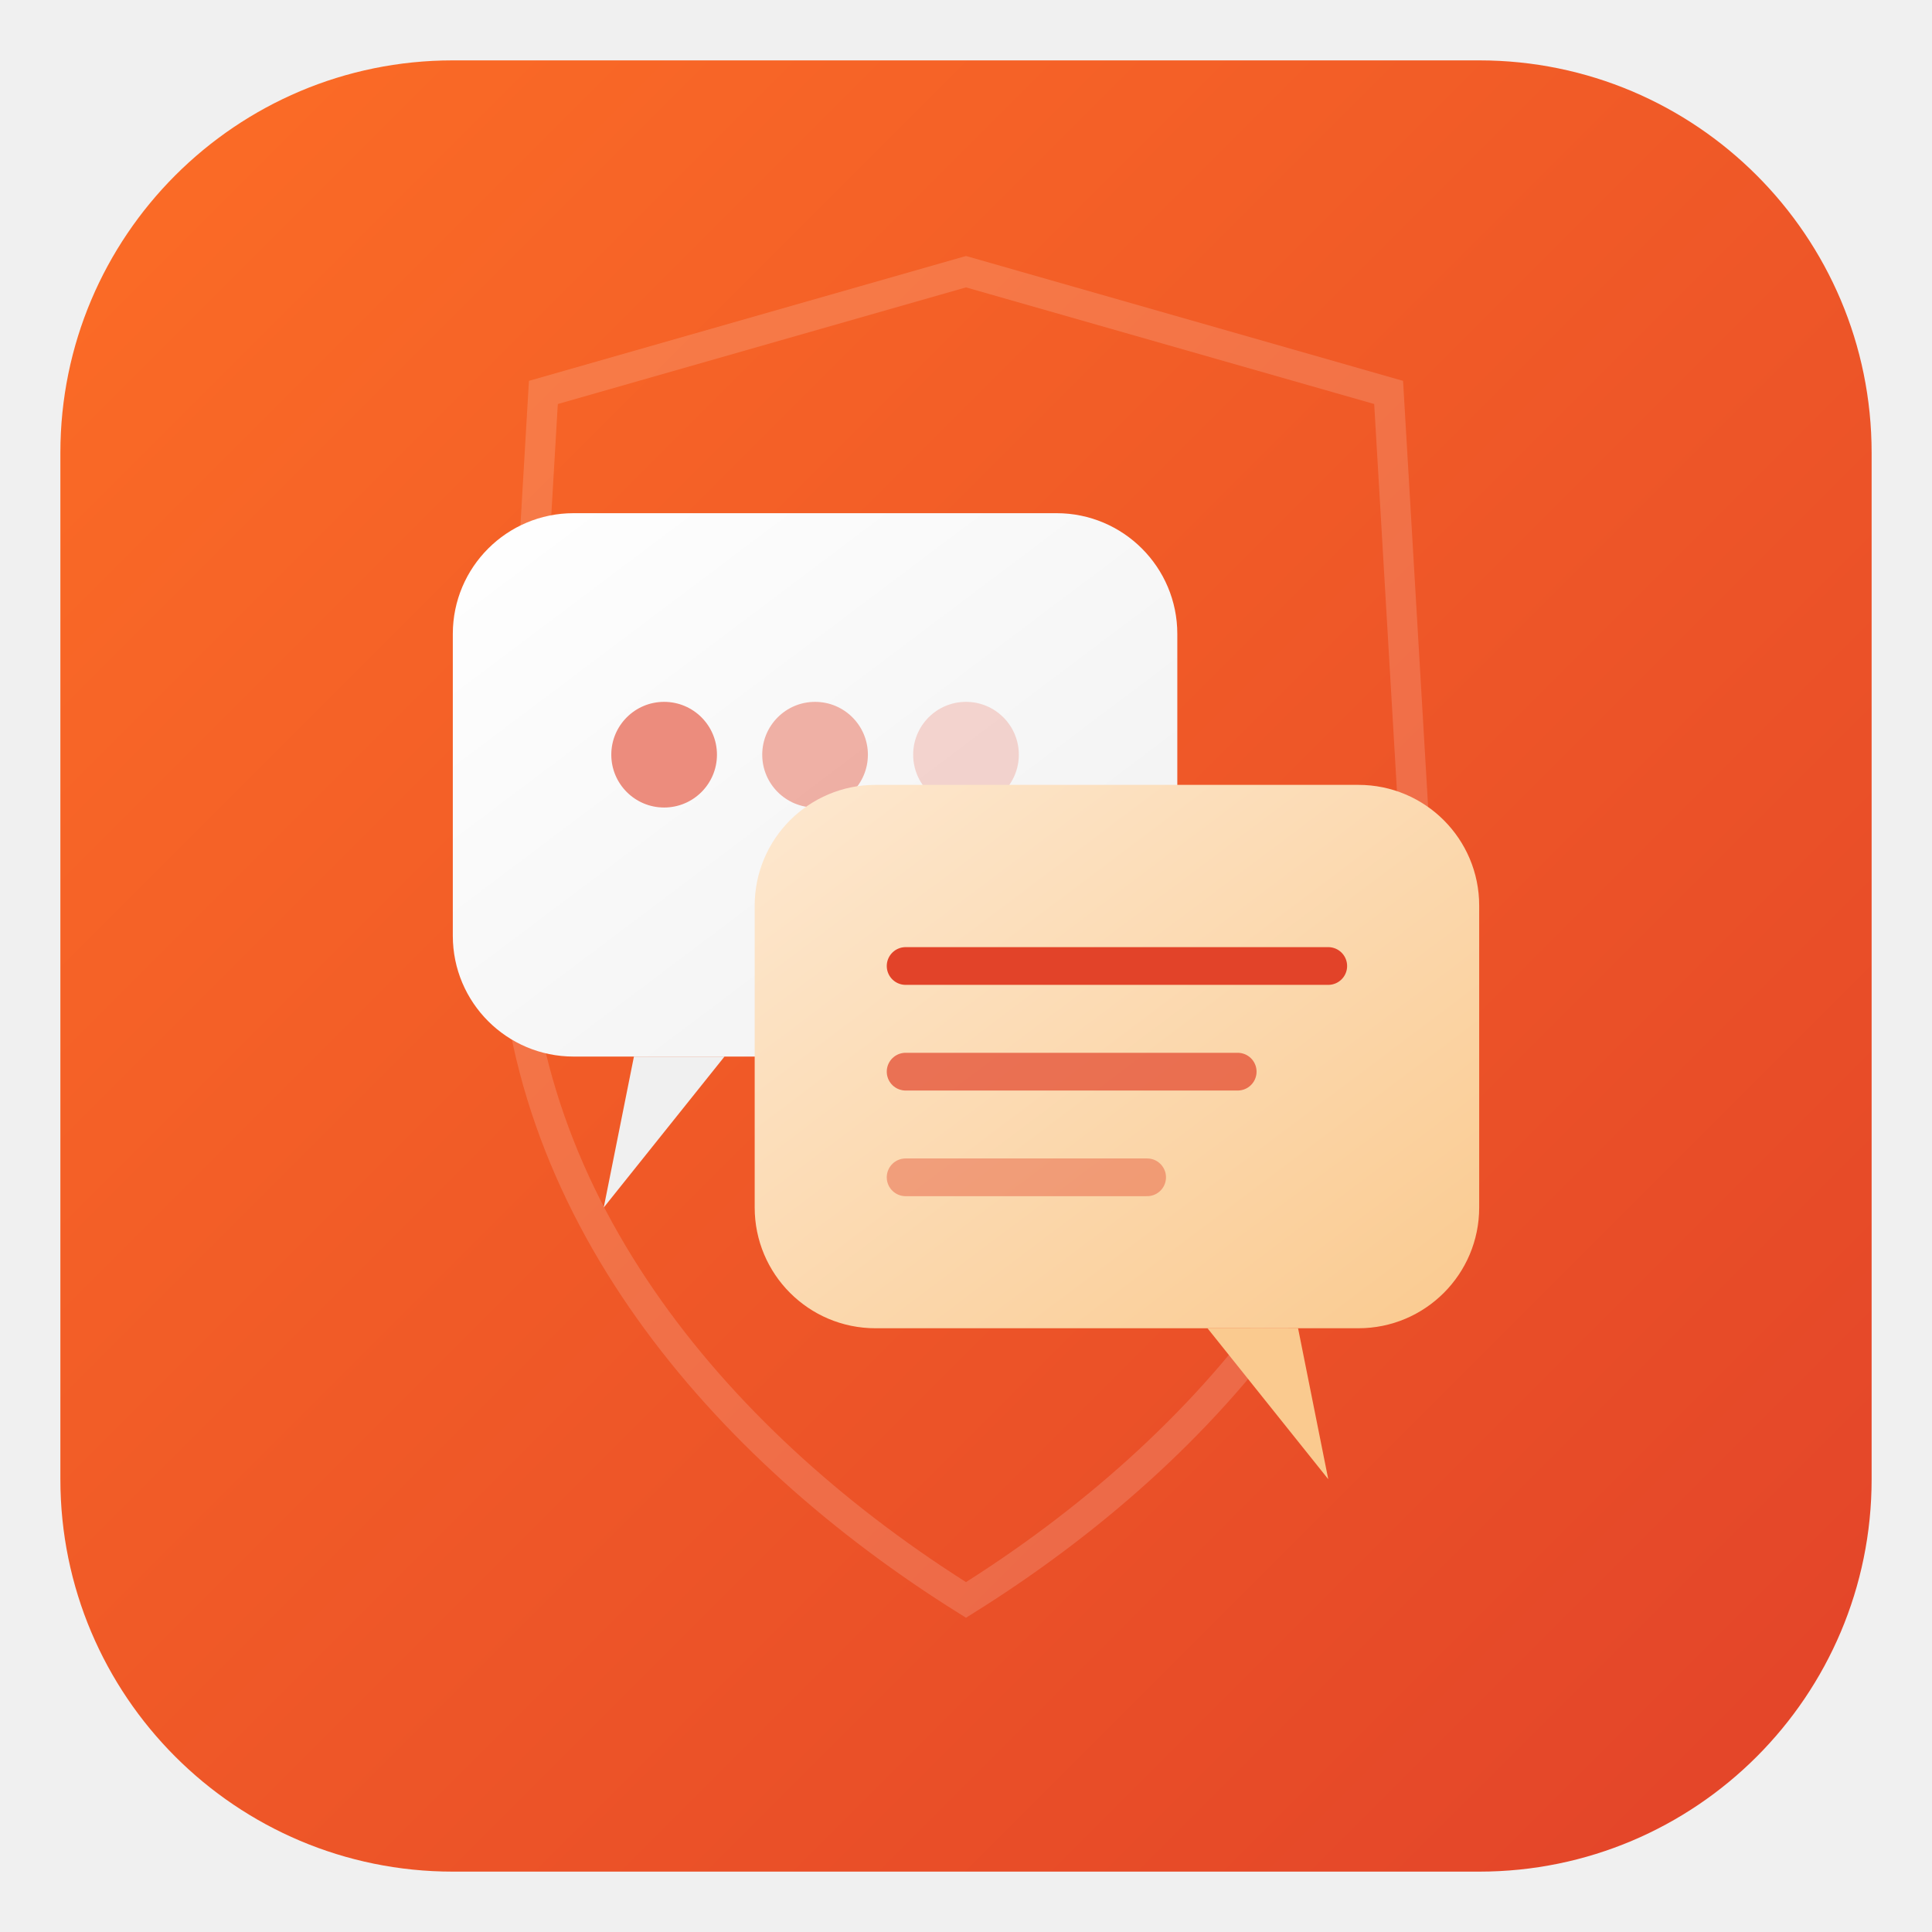
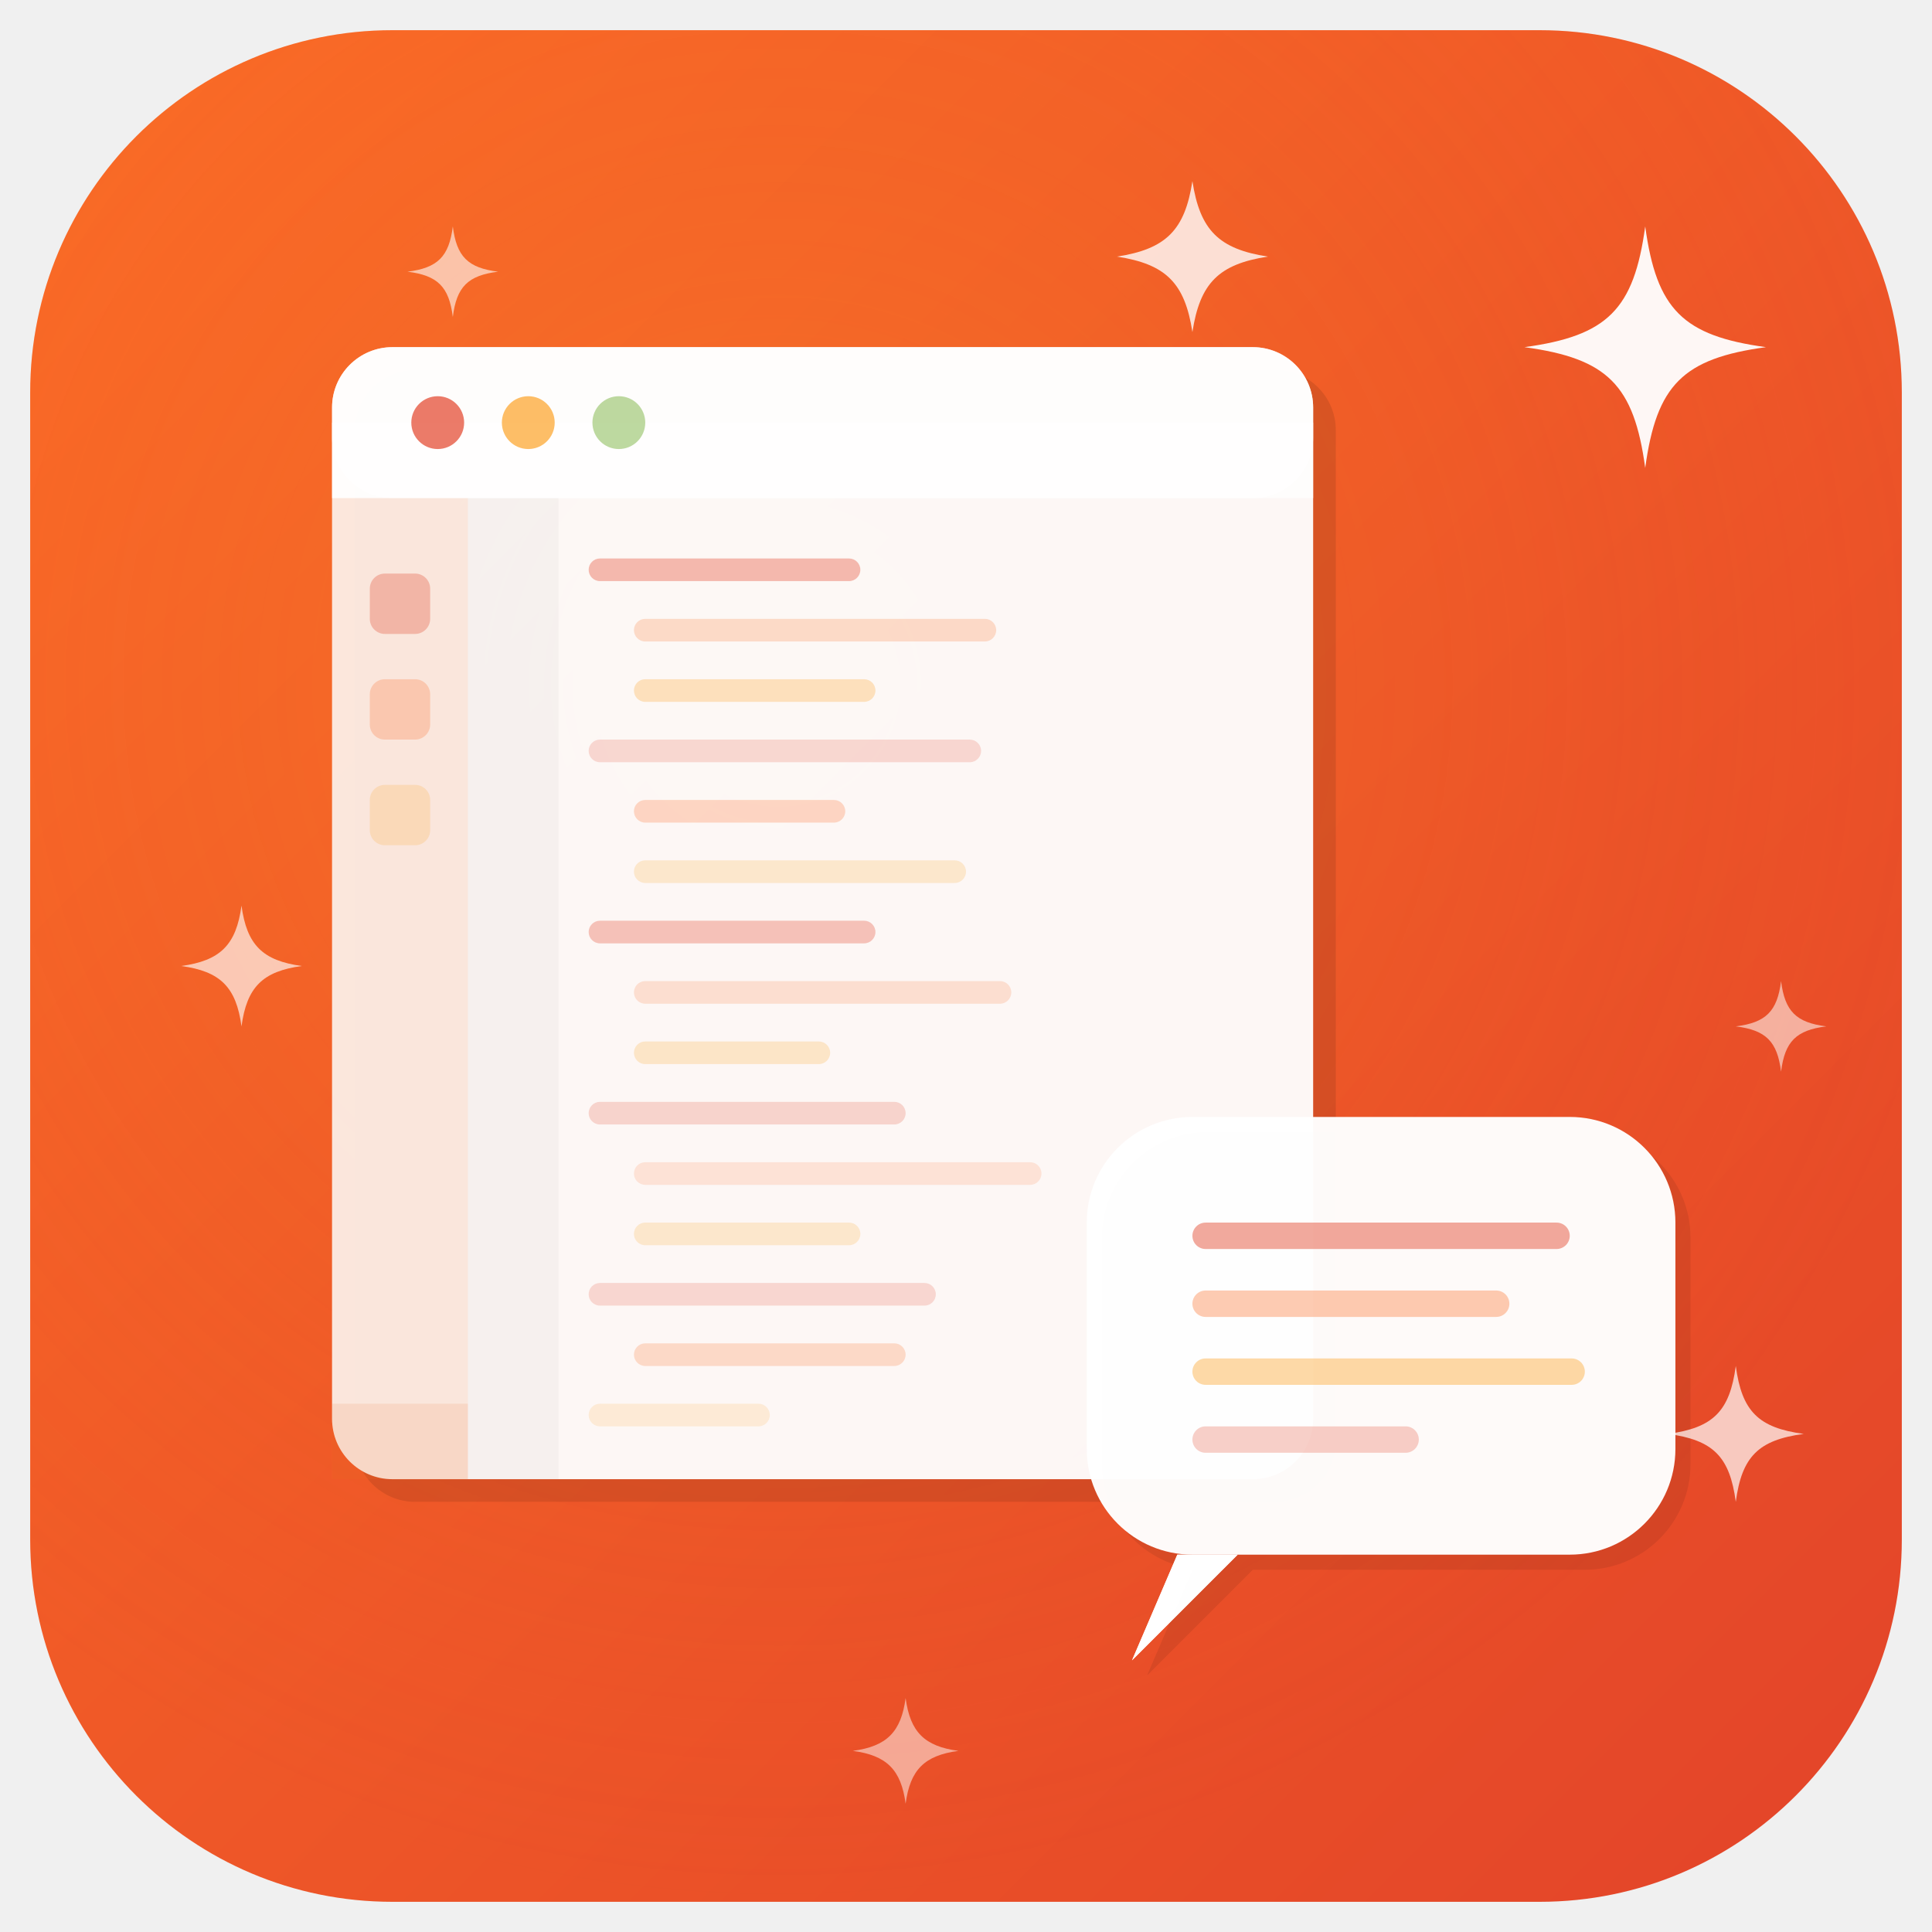
- <svg xmlns="http://www.w3.org/2000/svg" viewBox="0 0 128 128" width="128" height="128">
+ <svg xmlns="http://www.w3.org/2000/svg" viewBox="0 0 256 256" width="256" height="256">
  <defs>
-     <linearGradient id="bg" x1="0%" y1="0%" x2="100%" y2="100%">
+     <linearGradient id="bg" x1="0" y1="0" x2="256" y2="256" gradientUnits="userSpaceOnUse">
      <stop offset="0%" stop-color="#FC6D26" />
      <stop offset="100%" stop-color="#E24329" />
    </linearGradient>
-     <linearGradient id="bubble1" x1="0%" y1="0%" x2="100%" y2="100%">
-       <stop offset="0%" stop-color="#FFFFFF" />
-       <stop offset="100%" stop-color="#F0F0F0" />
-     </linearGradient>
-     <linearGradient id="bubble2" x1="0%" y1="0%" x2="100%" y2="100%">
-       <stop offset="0%" stop-color="#FDE8D0" />
-       <stop offset="100%" stop-color="#FACA8F" />
-     </linearGradient>
+     <radialGradient id="glow" cx="0.4" cy="0.35" r="0.65">
+       <stop offset="0%" stop-color="#FCA326" stop-opacity="0.25" />
+       <stop offset="100%" stop-color="#E24329" stop-opacity="0" />
+     </radialGradient>
  </defs>
-   <rect x="4" y="4" width="120" height="120" rx="26" ry="26" fill="url(#bg)" />
-   <path d="M64 18 C64 18 36 26 36 26 C36 26 34 60 34 60 C34 80 48 96 64 106 C80 96 94 80 94 60 C94 60 92 26 92 26 C92 26 64 18 64 18 Z" fill="none" stroke="rgba(255,255,255,0.15)" stroke-width="2" />
-   <rect x="30" y="34" width="48" height="36" rx="8" ry="8" fill="url(#bubble1)" />
-   <polygon points="42,70 48,70 40,80" fill="#F0F0F0" />
-   <circle cx="44" cy="50" r="3.5" fill="#E24329" opacity="0.6" />
-   <circle cx="54" cy="50" r="3.5" fill="#E24329" opacity="0.4" />
-   <circle cx="64" cy="50" r="3.5" fill="#E24329" opacity="0.2" />
-   <rect x="50" y="52" width="48" height="36" rx="8" ry="8" fill="url(#bubble2)" />
-   <polygon points="86,88 80,88 88,98" fill="#FACA8F" />
-   <line x1="60" y1="64" x2="88" y2="64" stroke="#E24329" stroke-width="2.5" stroke-linecap="round" />
-   <line x1="60" y1="71" x2="82" y2="71" stroke="#E24329" stroke-width="2.5" stroke-linecap="round" opacity="0.7" />
-   <line x1="60" y1="78" x2="76" y2="78" stroke="#E24329" stroke-width="2.5" stroke-linecap="round" opacity="0.4" />
+   <rect x="4" y="4" width="248" height="248" rx="48" ry="48" fill="url(#bg)" />
+   <rect x="4" y="4" width="248" height="248" rx="48" ry="48" fill="url(#glow)" />
+   <g transform="translate(44, 46)">
+     <rect x="3" y="3" width="130" height="150" rx="8" fill="rgba(0,0,0,0.1)" />
+     <rect x="0" y="0" width="130" height="150" rx="8" fill="white" opacity="0.95" />
+     <rect x="0" y="0" width="130" height="20" rx="8" fill="rgba(255,255,255,0.7)" />
+     <rect x="0" y="10" width="130" height="10" fill="rgba(255,255,255,0.7)" />
+     <circle cx="14" cy="10" r="3.5" fill="#E24329" opacity="0.7" />
+     <circle cx="26" cy="10" r="3.5" fill="#FCA326" opacity="0.7" />
+     <circle cx="38" cy="10" r="3.5" fill="#7CB342" opacity="0.5" />
+     <rect x="0" y="20" width="18" height="130" fill="rgba(230,100,40,0.12)" />
+     <rect x="0" y="140" width="18" height="10" rx="0" ry="0" fill="rgba(230,100,40,0.12)" />
+     <rect x="5" y="30" width="8" height="8" rx="2" fill="#E24329" opacity="0.3" />
+     <rect x="5" y="44" width="8" height="8" rx="2" fill="#FC6D26" opacity="0.25" />
+     <rect x="5" y="58" width="8" height="8" rx="2" fill="#FCA326" opacity="0.2" />
+     <rect x="18" y="20" width="12" height="130" fill="rgba(0,0,0,0.03)" />
+     <rect x="34" y="28" width="36" height="3" rx="1.5" fill="#E24329" opacity="0.35" />
+     <rect x="40" y="36" width="48" height="3" rx="1.5" fill="#FC6D26" opacity="0.22" />
+     <rect x="40" y="44" width="32" height="3" rx="1.5" fill="#FCA326" opacity="0.28" />
+     <rect x="34" y="52" width="52" height="3" rx="1.5" fill="#E24329" opacity="0.18" />
+     <rect x="40" y="60" width="28" height="3" rx="1.5" fill="#FC6D26" opacity="0.25" />
+     <rect x="40" y="68" width="44" height="3" rx="1.5" fill="#FCA326" opacity="0.2" />
+     <rect x="34" y="76" width="38" height="3" rx="1.5" fill="#E24329" opacity="0.3" />
+     <rect x="40" y="84" width="50" height="3" rx="1.5" fill="#FC6D26" opacity="0.18" />
+     <rect x="40" y="92" width="26" height="3" rx="1.5" fill="#FCA326" opacity="0.22" />
+     <rect x="34" y="100" width="42" height="3" rx="1.5" fill="#E24329" opacity="0.2" />
+     <rect x="40" y="108" width="54" height="3" rx="1.5" fill="#FC6D26" opacity="0.15" />
+     <rect x="40" y="116" width="30" height="3" rx="1.5" fill="#FCA326" opacity="0.2" />
+     <rect x="34" y="124" width="46" height="3" rx="1.5" fill="#E24329" opacity="0.18" />
+     <rect x="40" y="132" width="36" height="3" rx="1.5" fill="#FC6D26" opacity="0.22" />
+     <rect x="34" y="140" width="24" height="3" rx="1.5" fill="#FCA326" opacity="0.15" />
+   </g>
+   <g transform="translate(144, 148)">
+     <rect x="2" y="2" width="78" height="58" rx="14" fill="rgba(0,0,0,0.08)" />
+     <rect x="0" y="0" width="78" height="58" rx="14" fill="white" opacity="0.97" />
+     <path d="M12,58 L20,58 L6,72 Z" fill="white" opacity="0.97" />
+     <path d="M14,60 L22,60 L8,74 Z" fill="rgba(0,0,0,0.08)" />
+     <path d="M12,58 L20,58 L6,72 Z" fill="white" opacity="0.97" />
+     <rect x="14" y="14" width="50" height="3.5" rx="1.75" fill="#E24329" opacity="0.45" />
+     <rect x="14" y="23" width="42" height="3.5" rx="1.75" fill="#FC6D26" opacity="0.35" />
+     <rect x="14" y="32" width="52" height="3.5" rx="1.75" fill="#FCA326" opacity="0.4" />
+     <rect x="14" y="41" width="30" height="3.5" rx="1.75" fill="#E24329" opacity="0.25" />
+   </g>
+   <g transform="translate(218, 46)" fill="white">
+     <path d="M0,-16 C1.5,-5 5,-1.5 16,0 C5,1.5 1.5,5 0,16 C-1.5,5 -5,1.5 -16,0 C-5,-1.5 -1.5,-5 0,-16Z" opacity="0.95" />
+   </g>
+   <g transform="translate(158, 34)" fill="white">
+     <path d="M0,-10 C1,-3.5 3.5,-1 10,0 C3.5,1 1,3.5 0,10 C-1,3.5 -3.5,1 -10,0 C-3.5,-1 -1,-3.5 0,-10Z" opacity="0.8" />
+   </g>
+   <g transform="translate(32, 128)" fill="white">
+     <path d="M0,-8 C0.7,-2.8 2.8,-0.7 8,0 C2.8,0.7 0.7,2.8 0,8 C-0.7,2.8 -2.8,0.7 -8,0 C-2.8,-0.7 -0.7,-2.8 0,-8Z" opacity="0.65" />
+   </g>
+   <g transform="translate(60, 36)" fill="white">
+     <path d="M0,-6 C0.5,-2 2,-0.5 6,0 C2,0.5 0.5,2 0,6 C-0.5,2 -2,0.5 -6,0 C-2,-0.5 -0.5,-2 0,-6Z" opacity="0.6" />
+   </g>
+   <g transform="translate(236, 136)" fill="white">
+     <path d="M0,-6 C0.5,-2 2,-0.5 6,0 C2,0.5 0.5,2 0,6 C-0.5,2 -2,0.5 -6,0 C-2,-0.5 -0.5,-2 0,-6Z" opacity="0.55" />
+   </g>
+   <g transform="translate(120, 232)" fill="white">
+     <path d="M0,-7 C0.6,-2.5 2.5,-0.6 7,0 C2.5,0.6 0.6,2.5 0,7 C-0.6,2.5 -2.5,0.6 -7,0 C-2.5,-0.6 -0.6,-2.5 0,-7Z" opacity="0.5" />
+   </g>
+   <g transform="translate(230, 190)" fill="white">
+     <path d="M0,-9 C0.8,-3 3,-0.8 9,0 C3,0.8 0.8,3 0,9 C-0.8,3 -3,0.8 -9,0 C-3,-0.8 -0.8,-3 0,-9Z" opacity="0.7" />
+   </g>
</svg>
